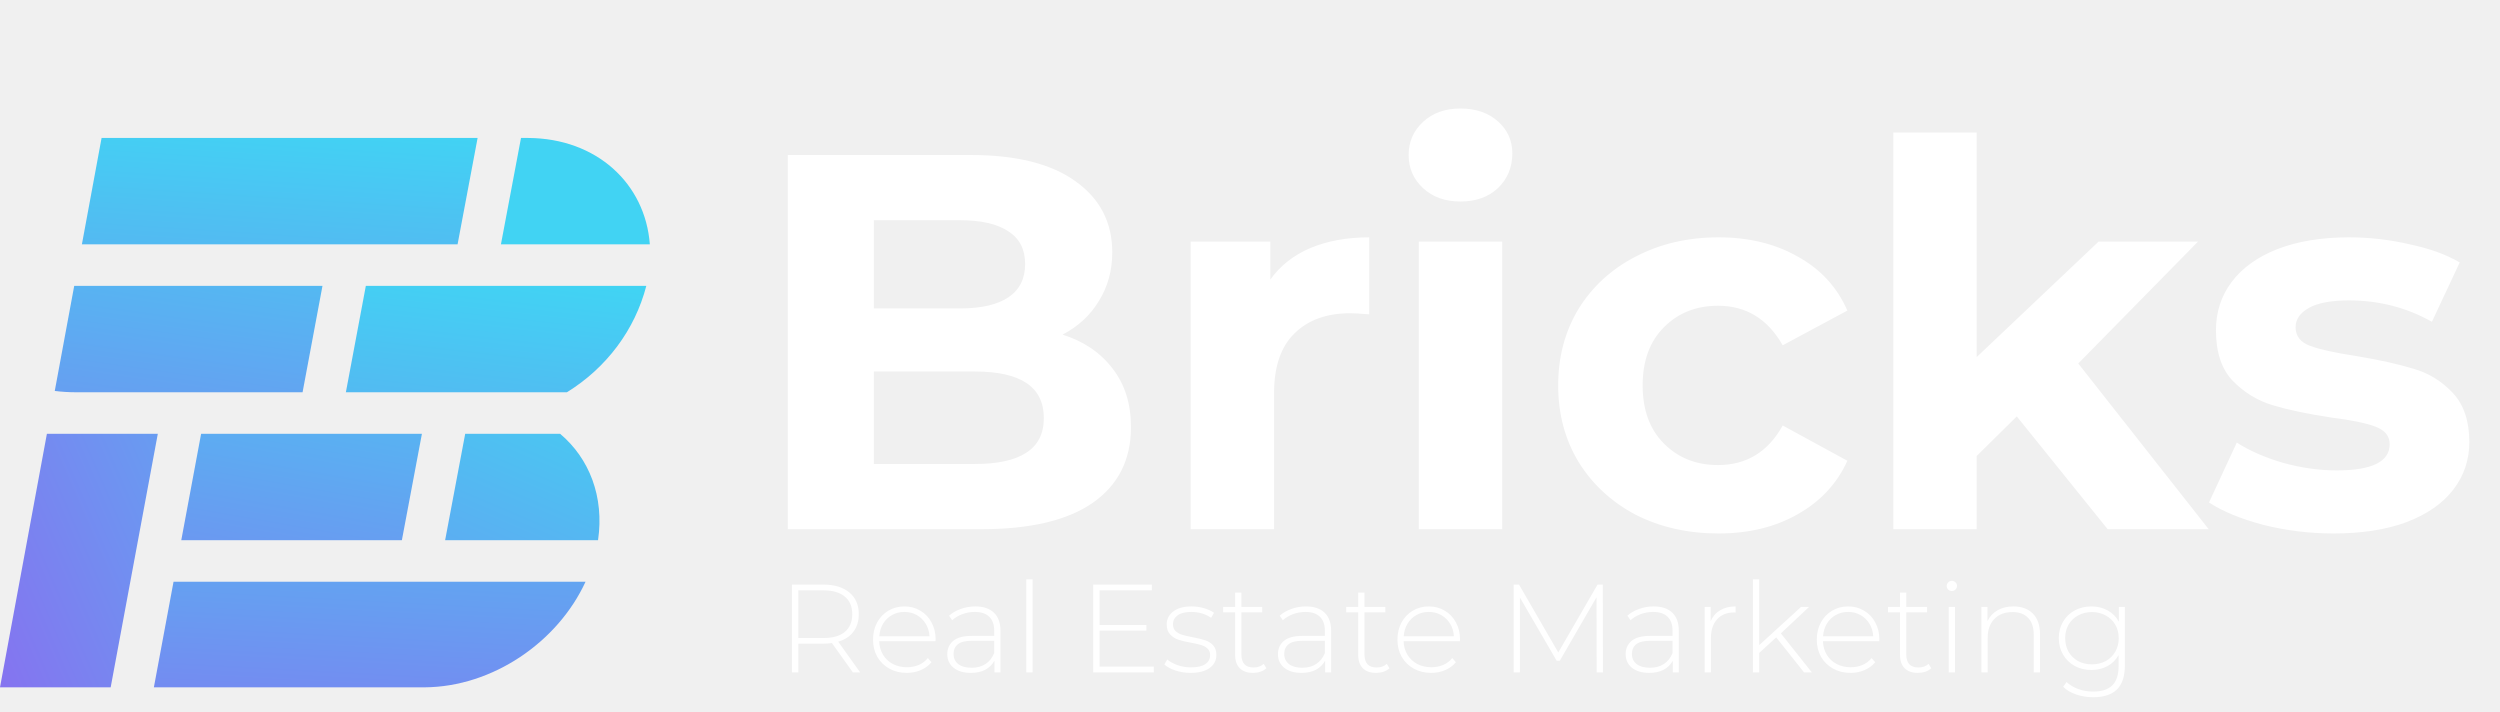
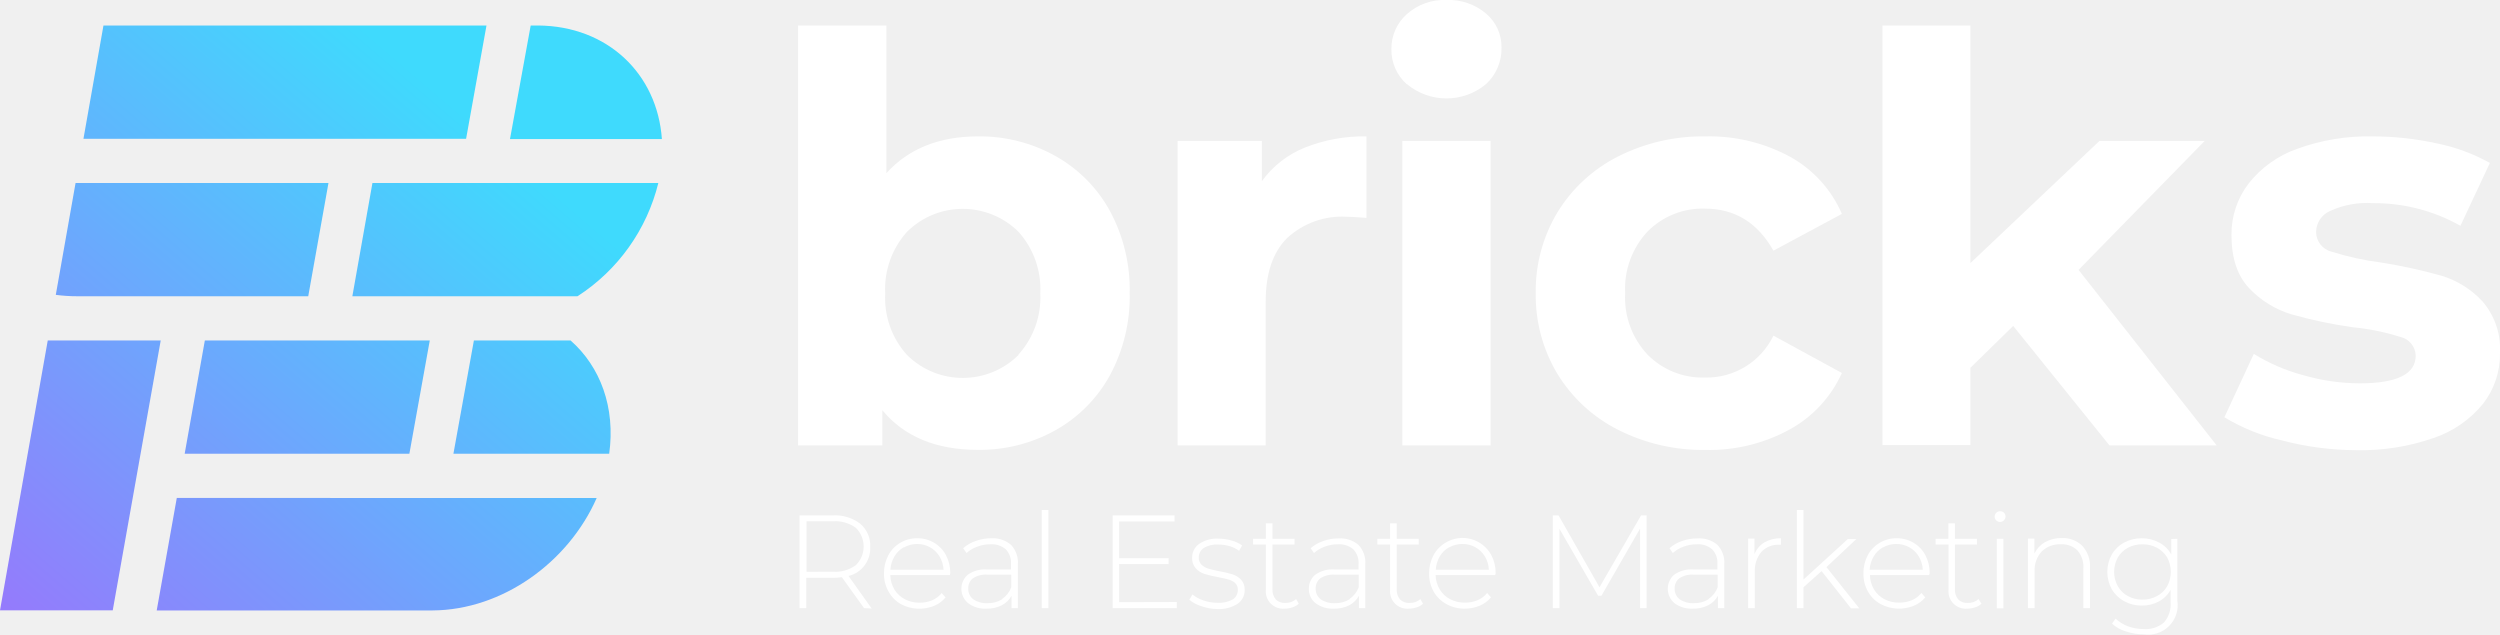
- <svg xmlns="http://www.w3.org/2000/svg" width="137" height="39" viewBox="0 0 137 39" fill="none">
-   <path d="M58.228 18.337C59.4 18.708 60.317 19.333 60.981 20.212C61.645 21.071 61.977 22.136 61.977 23.405C61.977 25.202 61.274 26.588 59.868 27.565C58.482 28.521 56.451 29 53.775 29H43.171V8.494H53.189C55.689 8.494 57.603 8.973 58.931 9.93C60.278 10.887 60.952 12.185 60.952 13.826C60.952 14.822 60.708 15.71 60.22 16.492C59.751 17.273 59.087 17.888 58.228 18.337ZM47.887 12.068V16.902H52.603C53.775 16.902 54.664 16.697 55.269 16.287C55.874 15.877 56.177 15.271 56.177 14.47C56.177 13.67 55.874 13.074 55.269 12.684C54.664 12.273 53.775 12.068 52.603 12.068H47.887ZM53.424 25.426C54.673 25.426 55.611 25.221 56.236 24.811C56.88 24.401 57.202 23.766 57.202 22.907C57.202 21.208 55.943 20.358 53.424 20.358H47.887V25.426H53.424ZM69.613 15.32C70.159 14.558 70.892 13.982 71.81 13.592C72.747 13.201 73.821 13.006 75.032 13.006V17.224C74.524 17.185 74.182 17.165 74.007 17.165C72.698 17.165 71.673 17.536 70.931 18.279C70.189 19.001 69.818 20.095 69.818 21.559V29H65.248V13.24H69.613V15.32ZM77.749 13.24H82.319V29H77.749V13.24ZM80.034 11.043C79.194 11.043 78.511 10.799 77.984 10.311C77.456 9.822 77.193 9.217 77.193 8.494C77.193 7.772 77.456 7.167 77.984 6.678C78.511 6.19 79.194 5.946 80.034 5.946C80.874 5.946 81.557 6.18 82.085 6.649C82.612 7.118 82.876 7.704 82.876 8.407C82.876 9.168 82.612 9.803 82.085 10.311C81.557 10.799 80.874 11.043 80.034 11.043ZM94.177 29.234C92.497 29.234 90.984 28.893 89.636 28.209C88.308 27.506 87.263 26.539 86.501 25.309C85.759 24.079 85.388 22.682 85.388 21.12C85.388 19.558 85.759 18.161 86.501 16.931C87.263 15.701 88.308 14.744 89.636 14.06C90.984 13.357 92.497 13.006 94.177 13.006C95.836 13.006 97.282 13.357 98.512 14.06C99.762 14.744 100.67 15.73 101.236 17.019L97.692 18.923C96.871 17.478 95.69 16.755 94.147 16.755C92.956 16.755 91.97 17.146 91.189 17.927C90.407 18.708 90.017 19.773 90.017 21.12C90.017 22.468 90.407 23.532 91.189 24.313C91.97 25.094 92.956 25.485 94.147 25.485C95.71 25.485 96.891 24.762 97.692 23.317L101.236 25.25C100.67 26.5 99.762 27.477 98.512 28.18C97.282 28.883 95.836 29.234 94.177 29.234ZM110.52 22.819L108.323 24.987V29H103.753V7.264H108.323V19.567L115.002 13.24H120.45L113.889 19.919L121.036 29H115.5L110.52 22.819ZM127.879 29.234C126.57 29.234 125.291 29.078 124.041 28.766C122.791 28.434 121.795 28.023 121.053 27.535L122.576 24.254C123.279 24.704 124.129 25.075 125.125 25.368C126.121 25.641 127.097 25.778 128.054 25.778C129.988 25.778 130.954 25.299 130.954 24.342C130.954 23.893 130.691 23.571 130.163 23.376C129.636 23.18 128.826 23.014 127.732 22.878C126.443 22.682 125.379 22.458 124.539 22.204C123.699 21.95 122.967 21.501 122.342 20.856C121.737 20.212 121.434 19.294 121.434 18.103C121.434 17.107 121.717 16.228 122.283 15.466C122.869 14.685 123.709 14.08 124.803 13.65C125.916 13.22 127.224 13.006 128.728 13.006C129.841 13.006 130.945 13.133 132.038 13.386C133.151 13.621 134.069 13.953 134.792 14.383L133.269 17.634C131.882 16.853 130.368 16.462 128.728 16.462C127.752 16.462 127.019 16.599 126.531 16.872C126.043 17.146 125.799 17.497 125.799 17.927C125.799 18.415 126.062 18.757 126.59 18.952C127.117 19.148 127.957 19.333 129.109 19.509C130.398 19.724 131.452 19.958 132.273 20.212C133.093 20.446 133.806 20.886 134.411 21.53C135.016 22.175 135.319 23.073 135.319 24.225C135.319 25.202 135.026 26.071 134.44 26.832C133.854 27.594 132.995 28.189 131.862 28.619C130.749 29.029 129.421 29.234 127.879 29.234Z" fill="white" />
-   <path d="M46.738 36.847L45.59 35.239C45.421 35.262 45.265 35.273 45.123 35.273H43.749V36.847H43.398V32.036H45.123C45.728 32.036 46.202 32.181 46.546 32.469C46.889 32.753 47.061 33.15 47.061 33.658C47.061 34.038 46.963 34.359 46.766 34.62C46.573 34.877 46.296 35.058 45.934 35.163L47.137 36.847H46.738ZM45.123 34.964C45.636 34.964 46.028 34.852 46.298 34.627C46.569 34.398 46.704 34.075 46.704 33.658C46.704 33.241 46.569 32.92 46.298 32.696C46.028 32.467 45.636 32.352 45.123 32.352H43.749V34.964H45.123ZM51.265 35.136H48.179C48.189 35.415 48.26 35.665 48.392 35.885C48.525 36.1 48.704 36.267 48.928 36.386C49.158 36.505 49.414 36.565 49.698 36.565C49.932 36.565 50.147 36.524 50.344 36.441C50.546 36.354 50.713 36.228 50.846 36.063L51.045 36.29C50.889 36.478 50.692 36.622 50.454 36.723C50.221 36.824 49.966 36.874 49.691 36.874C49.334 36.874 49.016 36.796 48.736 36.641C48.457 36.485 48.237 36.27 48.076 35.995C47.921 35.72 47.843 35.406 47.843 35.053C47.843 34.705 47.916 34.393 48.063 34.118C48.214 33.839 48.42 33.621 48.681 33.466C48.942 33.31 49.236 33.232 49.561 33.232C49.886 33.232 50.177 33.31 50.434 33.466C50.695 33.617 50.899 33.83 51.045 34.105C51.196 34.38 51.272 34.691 51.272 35.039L51.265 35.136ZM49.561 33.534C49.309 33.534 49.082 33.592 48.88 33.706C48.679 33.816 48.516 33.974 48.392 34.18C48.273 34.382 48.205 34.611 48.186 34.868H50.935C50.922 34.611 50.853 34.382 50.729 34.18C50.605 33.979 50.443 33.821 50.241 33.706C50.04 33.592 49.813 33.534 49.561 33.534ZM53.444 33.232C53.888 33.232 54.23 33.346 54.468 33.576C54.706 33.8 54.825 34.132 54.825 34.572V36.847H54.495V36.208C54.381 36.418 54.214 36.583 53.994 36.703C53.774 36.817 53.51 36.874 53.203 36.874C52.805 36.874 52.489 36.78 52.255 36.593C52.026 36.405 51.911 36.157 51.911 35.85C51.911 35.553 52.017 35.312 52.227 35.129C52.443 34.941 52.784 34.847 53.252 34.847H54.482V34.558C54.482 34.224 54.39 33.97 54.207 33.795C54.028 33.621 53.765 33.534 53.416 33.534C53.178 33.534 52.949 33.576 52.729 33.658C52.514 33.74 52.331 33.85 52.179 33.988L52.008 33.74C52.186 33.58 52.402 33.456 52.654 33.369C52.906 33.278 53.169 33.232 53.444 33.232ZM53.252 36.593C53.549 36.593 53.801 36.524 54.007 36.386C54.218 36.249 54.376 36.05 54.482 35.788V35.115H53.258C52.906 35.115 52.649 35.179 52.489 35.307C52.333 35.436 52.255 35.612 52.255 35.837C52.255 36.07 52.342 36.256 52.516 36.393C52.69 36.526 52.935 36.593 53.252 36.593ZM56.241 31.747H56.585V36.847H56.241V31.747ZM63.227 36.531V36.847H59.908V32.036H63.124V32.352H60.258V34.249H62.822V34.558H60.258V36.531H63.227ZM65.242 36.874C64.953 36.874 64.678 36.831 64.417 36.744C64.156 36.657 63.952 36.547 63.806 36.414L63.964 36.139C64.11 36.263 64.298 36.366 64.527 36.448C64.761 36.531 65.004 36.572 65.256 36.572C65.618 36.572 65.883 36.512 66.053 36.393C66.227 36.274 66.314 36.109 66.314 35.898C66.314 35.747 66.266 35.628 66.17 35.541C66.078 35.454 65.963 35.39 65.826 35.349C65.689 35.307 65.499 35.264 65.256 35.218C64.972 35.168 64.743 35.113 64.568 35.053C64.394 34.994 64.245 34.897 64.122 34.764C63.998 34.632 63.936 34.448 63.936 34.215C63.936 33.931 64.053 33.697 64.287 33.514C64.525 33.326 64.862 33.232 65.297 33.232C65.526 33.232 65.753 33.264 65.977 33.328C66.202 33.392 66.385 33.477 66.527 33.582L66.369 33.857C66.222 33.752 66.055 33.672 65.867 33.617C65.68 33.562 65.487 33.534 65.29 33.534C64.956 33.534 64.704 33.596 64.534 33.72C64.365 33.844 64.28 34.006 64.28 34.208C64.28 34.368 64.328 34.494 64.424 34.586C64.52 34.673 64.637 34.739 64.775 34.785C64.917 34.826 65.114 34.872 65.366 34.922C65.645 34.973 65.87 35.028 66.039 35.087C66.213 35.142 66.36 35.234 66.479 35.362C66.598 35.491 66.658 35.667 66.658 35.892C66.658 36.189 66.534 36.428 66.287 36.606C66.039 36.785 65.691 36.874 65.242 36.874ZM69.397 36.62C69.309 36.703 69.2 36.767 69.067 36.812C68.938 36.854 68.803 36.874 68.661 36.874C68.35 36.874 68.109 36.789 67.94 36.62C67.77 36.446 67.685 36.205 67.685 35.898V33.555H67.026V33.259H67.685V32.476H68.029V33.259H69.17V33.555H68.029V35.864C68.029 36.098 68.084 36.276 68.194 36.4C68.308 36.519 68.476 36.579 68.696 36.579C68.92 36.579 69.106 36.512 69.252 36.38L69.397 36.62ZM71.564 33.232C72.009 33.232 72.35 33.346 72.588 33.576C72.827 33.8 72.946 34.132 72.946 34.572V36.847H72.616V36.208C72.501 36.418 72.334 36.583 72.114 36.703C71.894 36.817 71.631 36.874 71.324 36.874C70.925 36.874 70.609 36.78 70.375 36.593C70.146 36.405 70.032 36.157 70.032 35.85C70.032 35.553 70.137 35.312 70.348 35.129C70.563 34.941 70.905 34.847 71.372 34.847H72.602V34.558C72.602 34.224 72.51 33.97 72.327 33.795C72.148 33.621 71.885 33.534 71.537 33.534C71.299 33.534 71.07 33.576 70.85 33.658C70.634 33.74 70.451 33.85 70.3 33.988L70.128 33.74C70.307 33.58 70.522 33.456 70.774 33.369C71.026 33.278 71.289 33.232 71.564 33.232ZM71.372 36.593C71.67 36.593 71.922 36.524 72.128 36.386C72.339 36.249 72.497 36.05 72.602 35.788V35.115H71.379C71.026 35.115 70.769 35.179 70.609 35.307C70.453 35.436 70.375 35.612 70.375 35.837C70.375 36.07 70.463 36.256 70.637 36.393C70.811 36.526 71.056 36.593 71.372 36.593ZM76.141 36.62C76.054 36.703 75.944 36.767 75.811 36.812C75.683 36.854 75.548 36.874 75.406 36.874C75.094 36.874 74.854 36.789 74.684 36.62C74.515 36.446 74.43 36.205 74.43 35.898V33.555H73.77V33.259H74.43V32.476H74.774V33.259H75.915V33.555H74.774V35.864C74.774 36.098 74.829 36.276 74.939 36.4C75.053 36.519 75.221 36.579 75.44 36.579C75.665 36.579 75.85 36.512 75.997 36.38L76.141 36.62ZM80.003 35.136H76.917C76.926 35.415 76.997 35.665 77.13 35.885C77.263 36.1 77.442 36.267 77.666 36.386C77.895 36.505 78.152 36.565 78.436 36.565C78.67 36.565 78.885 36.524 79.082 36.441C79.284 36.354 79.451 36.228 79.584 36.063L79.783 36.29C79.627 36.478 79.43 36.622 79.192 36.723C78.958 36.824 78.704 36.874 78.429 36.874C78.072 36.874 77.753 36.796 77.474 36.641C77.194 36.485 76.974 36.27 76.814 35.995C76.658 35.72 76.58 35.406 76.58 35.053C76.58 34.705 76.654 34.393 76.8 34.118C76.951 33.839 77.158 33.621 77.419 33.466C77.68 33.31 77.973 33.232 78.299 33.232C78.624 33.232 78.915 33.31 79.171 33.466C79.432 33.617 79.636 33.83 79.783 34.105C79.934 34.38 80.01 34.691 80.01 35.039L80.003 35.136ZM78.299 33.534C78.046 33.534 77.82 33.592 77.618 33.706C77.416 33.816 77.254 33.974 77.13 34.18C77.011 34.382 76.942 34.611 76.924 34.868H79.673C79.659 34.611 79.591 34.382 79.467 34.18C79.343 33.979 79.18 33.821 78.979 33.706C78.777 33.592 78.55 33.534 78.299 33.534ZM87.497 36.847L87.49 32.73L85.477 36.208H85.305L83.291 32.744V36.847H82.948V32.036H83.243L85.394 35.754L87.545 32.036H87.834L87.841 36.847H87.497ZM90.618 33.232C91.062 33.232 91.403 33.346 91.642 33.576C91.88 33.8 91.999 34.132 91.999 34.572V36.847H91.669V36.208C91.555 36.418 91.387 36.583 91.167 36.703C90.948 36.817 90.684 36.874 90.377 36.874C89.978 36.874 89.662 36.78 89.429 36.593C89.2 36.405 89.085 36.157 89.085 35.85C89.085 35.553 89.191 35.312 89.401 35.129C89.617 34.941 89.958 34.847 90.425 34.847H91.655V34.558C91.655 34.224 91.564 33.97 91.38 33.795C91.202 33.621 90.938 33.534 90.59 33.534C90.352 33.534 90.123 33.576 89.903 33.658C89.688 33.74 89.504 33.85 89.353 33.988L89.181 33.74C89.36 33.58 89.575 33.456 89.827 33.369C90.079 33.278 90.343 33.232 90.618 33.232ZM90.425 36.593C90.723 36.593 90.975 36.524 91.181 36.386C91.392 36.249 91.55 36.05 91.655 35.788V35.115H90.432C90.079 35.115 89.823 35.179 89.662 35.307C89.507 35.436 89.429 35.612 89.429 35.837C89.429 36.07 89.516 36.256 89.69 36.393C89.864 36.526 90.109 36.593 90.425 36.593ZM93.745 34.043C93.855 33.782 94.026 33.582 94.26 33.445C94.494 33.303 94.778 33.232 95.112 33.232V33.569L95.03 33.562C94.631 33.562 94.32 33.688 94.095 33.94C93.871 34.187 93.758 34.533 93.758 34.977V36.847H93.415V33.259H93.745V34.043ZM97.337 34.929L96.403 35.782V36.847H96.059V31.747H96.403V35.355L98.698 33.259H99.138L97.591 34.709L99.289 36.847H98.863L97.337 34.929ZM102.982 35.136H99.897C99.906 35.415 99.977 35.665 100.11 35.885C100.242 36.1 100.421 36.267 100.646 36.386C100.875 36.505 101.131 36.565 101.415 36.565C101.649 36.565 101.864 36.524 102.061 36.441C102.263 36.354 102.43 36.228 102.563 36.063L102.762 36.29C102.607 36.478 102.41 36.622 102.171 36.723C101.938 36.824 101.683 36.874 101.408 36.874C101.051 36.874 100.733 36.796 100.453 36.641C100.174 36.485 99.954 36.27 99.793 35.995C99.638 35.72 99.56 35.406 99.56 35.053C99.56 34.705 99.633 34.393 99.78 34.118C99.931 33.839 100.137 33.621 100.398 33.466C100.659 33.31 100.953 33.232 101.278 33.232C101.603 33.232 101.894 33.31 102.151 33.466C102.412 33.617 102.616 33.83 102.762 34.105C102.914 34.38 102.989 34.691 102.989 35.039L102.982 35.136ZM101.278 33.534C101.026 33.534 100.799 33.592 100.598 33.706C100.396 33.816 100.233 33.974 100.11 34.18C99.99 34.382 99.922 34.611 99.903 34.868H102.652C102.639 34.611 102.57 34.382 102.446 34.18C102.323 33.979 102.16 33.821 101.958 33.706C101.757 33.592 101.53 33.534 101.278 33.534ZM105.832 36.62C105.745 36.703 105.635 36.767 105.502 36.812C105.374 36.854 105.239 36.874 105.097 36.874C104.785 36.874 104.545 36.789 104.375 36.62C104.206 36.446 104.121 36.205 104.121 35.898V33.555H103.461V33.259H104.121V32.476H104.464V33.259H105.605V33.555H104.464V35.864C104.464 36.098 104.519 36.276 104.629 36.4C104.744 36.519 104.911 36.579 105.131 36.579C105.356 36.579 105.541 36.512 105.688 36.38L105.832 36.62ZM106.79 33.259H107.134V36.847H106.79V33.259ZM106.962 32.387C106.884 32.387 106.818 32.361 106.763 32.311C106.708 32.256 106.68 32.19 106.68 32.112C106.68 32.034 106.708 31.967 106.763 31.913C106.818 31.858 106.884 31.83 106.962 31.83C107.04 31.83 107.106 31.858 107.161 31.913C107.216 31.963 107.244 32.027 107.244 32.105C107.244 32.183 107.216 32.249 107.161 32.304C107.106 32.359 107.04 32.387 106.962 32.387ZM110.335 33.232C110.784 33.232 111.139 33.362 111.4 33.624C111.661 33.885 111.792 34.261 111.792 34.751V36.847H111.448V34.778C111.448 34.375 111.345 34.068 111.139 33.857C110.937 33.647 110.653 33.541 110.287 33.541C109.865 33.541 109.533 33.667 109.29 33.919C109.047 34.171 108.926 34.51 108.926 34.936V36.847H108.582V33.259H108.912V34.036C109.036 33.784 109.219 33.587 109.462 33.445C109.709 33.303 110 33.232 110.335 33.232ZM116.443 33.259V36.462C116.443 37.058 116.299 37.497 116.01 37.781C115.721 38.066 115.286 38.208 114.704 38.208C114.374 38.208 114.063 38.157 113.77 38.056C113.476 37.956 113.241 37.816 113.062 37.637L113.247 37.376C113.426 37.541 113.641 37.669 113.893 37.761C114.145 37.852 114.413 37.898 114.697 37.898C115.174 37.898 115.527 37.784 115.756 37.555C115.985 37.33 116.099 36.98 116.099 36.503V35.898C115.953 36.16 115.749 36.361 115.488 36.503C115.227 36.645 114.933 36.716 114.608 36.716C114.274 36.716 113.969 36.643 113.694 36.496C113.424 36.345 113.211 36.137 113.055 35.871C112.899 35.605 112.821 35.305 112.821 34.971C112.821 34.636 112.899 34.336 113.055 34.07C113.211 33.805 113.424 33.599 113.694 33.452C113.969 33.305 114.274 33.232 114.608 33.232C114.938 33.232 115.236 33.305 115.502 33.452C115.767 33.599 115.971 33.805 116.113 34.07V33.259H116.443ZM114.636 36.407C114.915 36.407 115.167 36.347 115.392 36.228C115.616 36.105 115.79 35.935 115.914 35.72C116.042 35.5 116.106 35.25 116.106 34.971C116.106 34.691 116.042 34.444 115.914 34.228C115.79 34.013 115.616 33.846 115.392 33.727C115.167 33.603 114.915 33.541 114.636 33.541C114.356 33.541 114.104 33.603 113.88 33.727C113.66 33.846 113.486 34.013 113.357 34.228C113.234 34.444 113.172 34.691 113.172 34.971C113.172 35.25 113.234 35.5 113.357 35.72C113.486 35.935 113.66 36.105 113.88 36.228C114.104 36.347 114.356 36.407 114.636 36.407Z" fill="white" />
-   <path d="M3.001 21.424C3.386 21.472 3.774 21.496 4.162 21.496H16.581L17.672 15.665H4.067L3.001 21.424Z" fill="url(#paint0_linear_674_2334)" />
-   <path d="M4.488 13.39H25.075L26.173 7.559H5.567L4.488 13.39Z" fill="url(#paint1_linear_674_2334)" />
-   <path d="M28.946 7.56H28.551L27.451 13.391H35.611C35.361 10.057 32.694 7.583 28.946 7.56Z" fill="url(#paint2_linear_674_2334)" />
-   <path d="M9.934 29.603H22.023L23.121 23.772H11.021L9.934 29.603Z" fill="url(#paint3_linear_674_2334)" />
-   <path d="M2.57 23.772L0 37.665H6.065L8.648 23.772H2.57Z" fill="url(#paint4_linear_674_2334)" />
-   <path d="M17.765 31.878H9.51L8.432 37.666H23.266C26.989 37.643 30.564 35.191 32.087 31.88H17.765L17.765 31.878Z" fill="url(#paint5_linear_674_2334)" />
-   <path d="M18.954 21.496H31.067C33.241 20.154 34.797 18.068 35.418 15.665H20.048L18.954 21.496Z" fill="url(#paint6_linear_674_2334)" />
-   <path d="M30.694 23.772H25.493L24.393 29.603H32.773C33.12 27.222 32.295 25.12 30.694 23.772Z" fill="url(#paint7_linear_674_2334)" />
+ <svg xmlns="http://www.w3.org/2000/svg" xmlns:xlink="http://www.w3.org/1999/xlink" viewBox="0 0 323.54 82.1">
  <defs>
-     <linearGradient id="paint0_linear_674_2334" x1="-7.855" y1="38.925" x2="-3.024" y2="4.7" gradientUnits="userSpaceOnUse">
-       <stop stop-color="#9261EF" />
-       <stop offset="1" stop-color="#41D3F3" />
+     <style>.cls-1{fill:url(#Degradado_sin_nombre_3);}.cls-2{fill:url(#Degradado_sin_nombre_3-2);}.cls-3{fill:url(#Degradado_sin_nombre_3-3);}.cls-4{fill:url(#Degradado_sin_nombre_3-4);}.cls-5{fill:url(#Degradado_sin_nombre_3-5);}.cls-6{fill:url(#Degradado_sin_nombre_3-6);}.cls-7{fill:url(#Degradado_sin_nombre_3-7);}.cls-8{fill:url(#Degradado_sin_nombre_3-8);}.cls-9{fill:#fff;}</style>
+     <linearGradient id="Degradado_sin_nombre_3" x1="-18.9" y1="82.16" x2="47.73" y2="4.23" gradientUnits="userSpaceOnUse">
+       <stop offset="0" stop-color="#a36afc" />
+       <stop offset="1" stop-color="#3fdafd" />
    </linearGradient>
-     <linearGradient id="paint1_linear_674_2334" x1="-9.151" y1="37.867" x2="-7.042" y2="5.213" gradientUnits="userSpaceOnUse">
-       <stop stop-color="#9261EF" />
-       <stop offset="1" stop-color="#41D3F3" />
-     </linearGradient>
-     <linearGradient id="paint2_linear_674_2334" x1="0.526" y1="45.786" x2="17.008" y2="9.671" gradientUnits="userSpaceOnUse">
-       <stop stop-color="#9261EF" />
-       <stop offset="1" stop-color="#41D3F3" />
-     </linearGradient>
-     <linearGradient id="paint3_linear_674_2334" x1="-0.088" y1="45.283" x2="5.986" y2="10.509" gradientUnits="userSpaceOnUse">
-       <stop stop-color="#9261EF" />
-       <stop offset="1" stop-color="#41D3F3" />
-     </linearGradient>
-     <linearGradient id="paint4_linear_674_2334" x1="-5.059" y1="41.208" x2="29.57" y2="26.194" gradientUnits="userSpaceOnUse">
-       <stop stop-color="#9261EF" />
-       <stop offset="1" stop-color="#41D3F3" />
-     </linearGradient>
-     <linearGradient id="paint5_linear_674_2334" x1="5.214" y1="49.628" x2="6.947" y2="17.237" gradientUnits="userSpaceOnUse">
-       <stop stop-color="#9261EF" />
-       <stop offset="1" stop-color="#41D3F3" />
-     </linearGradient>
-     <linearGradient id="paint6_linear_674_2334" x1="1.108" y1="46.255" x2="4.882" y2="12.577" gradientUnits="userSpaceOnUse">
-       <stop stop-color="#9261EF" />
-       <stop offset="1" stop-color="#41D3F3" />
-     </linearGradient>
-     <linearGradient id="paint7_linear_674_2334" x1="7.191" y1="51.242" x2="22.578" y2="15.015" gradientUnits="userSpaceOnUse">
-       <stop stop-color="#9261EF" />
-       <stop offset="1" stop-color="#41D3F3" />
-     </linearGradient>
+     <linearGradient id="Degradado_sin_nombre_3-2" x1="-22.03" y1="79.49" x2="44.61" y2="1.56" xlink:href="#Degradado_sin_nombre_3" />
+     <linearGradient id="Degradado_sin_nombre_3-3" x1="1.26" y1="99.41" x2="67.9" y2="21.48" xlink:href="#Degradado_sin_nombre_3" />
+     <linearGradient id="Degradado_sin_nombre_3-4" x1="-0.23" y1="98.14" x2="66.41" y2="20.2" xlink:href="#Degradado_sin_nombre_3" />
+     <linearGradient id="Degradado_sin_nombre_3-5" x1="-12.18" y1="87.92" x2="54.46" y2="9.98" xlink:href="#Degradado_sin_nombre_3" />
+     <linearGradient id="Degradado_sin_nombre_3-6" x1="12.55" y1="109.06" x2="79.19" y2="31.13" xlink:href="#Degradado_sin_nombre_3" />
+     <linearGradient id="Degradado_sin_nombre_3-7" x1="2.65" y1="100.59" x2="69.29" y2="22.66" xlink:href="#Degradado_sin_nombre_3" />
+     <linearGradient id="Degradado_sin_nombre_3-8" x1="17.3" y1="113.12" x2="83.94" y2="35.19" xlink:href="#Degradado_sin_nombre_3" />
  </defs>
+   <g id="Capa_2" data-name="Capa 2">
+     <g id="Capa_1-2" data-name="Capa 1">
+       <path class="cls-1" d="M7.22,38.16a21.32,21.32,0,0,0,2.79.18H39.89l2.62-14.66H9.78Z" />
+       <polygon class="cls-2" points="10.8 17.96 31.16 17.96 31.99 17.96 60.32 17.96 62.96 3.3 34.6 3.3 33.78 3.3 13.39 3.3 10.8 17.96" />
+       <path class="cls-3" d="M69.63,3.3h-.95L66,18H85.66C85.07,9.58,78.65,3.36,69.63,3.3Z" />
+       <polygon class="cls-4" points="23.9 58.72 52.98 58.72 55.62 44.06 26.51 44.06 23.9 58.72" />
+       <polygon class="cls-5" points="6.18 44.06 0 78.99 14.59 78.99 20.8 44.06 6.18 44.06" />
+       <path class="cls-6" d="M42.74,64.44H22.88L20.28,79H56c9-.06,17.56-6.22,21.22-14.55H42.74Z" />
+       <path class="cls-7" d="M45.6,38.34H74.74A24.4,24.4,0,0,0,85.2,23.68h-37Z" />
+       <path class="cls-8" d="M73.84,44.06H61.33L58.68,58.72H78.84C79.67,52.73,77.69,47.45,73.84,44.06Z" />
+       <path class="cls-9" d="M136.57,20.18a18.12,18.12,0,0,1,7.06,7.1,21.43,21.43,0,0,1,2.57,10.66,21.42,21.42,0,0,1-2.57,10.65,18.12,18.12,0,0,1-7.06,7.1,20.06,20.06,0,0,1-10,2.53q-8.13,0-12.38-5.13v4.55H103.28V3.3h11.43V22.41q4.32-4.76,11.86-4.76A20.06,20.06,0,0,1,136.57,20.18Zm-4.76,25.7a11,11,0,0,0,2.82-7.94A11.07,11.07,0,0,0,131.81,30a10.25,10.25,0,0,0-14.43,0,11.07,11.07,0,0,0-2.82,8,11,11,0,0,0,2.82,7.94,10.25,10.25,0,0,0,14.43,0Z" />
+       <path class="cls-9" d="M168.84,19.11a20.64,20.64,0,0,1,8-1.46V28.2c-1.27-.1-2.12-.15-2.56-.15a10.47,10.47,0,0,0-7.69,2.74c-1.86,1.84-2.79,4.58-2.79,8.24V57.64H152.4V18.24h10.91v5.2A12.72,12.72,0,0,1,168.84,19.11Z" />
+       <path class="cls-9" d="M182.07,10.91a5.93,5.93,0,0,1-2-4.54,5.94,5.94,0,0,1,2-4.54A7.22,7.22,0,0,1,187.19,0a7.45,7.45,0,0,1,5.13,1.76,5.62,5.62,0,0,1,2,4.39,6.23,6.23,0,0,1-2,4.73,8,8,0,0,1-10.25,0Zm-.59,7.33h11.43v39.4H181.48Z" />
+       <path class="cls-9" d="M209.4,55.62a19.49,19.49,0,0,1-7.83-7.21,19.69,19.69,0,0,1-2.82-10.47,19.7,19.7,0,0,1,2.82-10.48,19.49,19.49,0,0,1,7.83-7.21,24.3,24.3,0,0,1,11.32-2.6,21.94,21.94,0,0,1,10.87,2.6,15.44,15.44,0,0,1,6.78,7.43l-8.86,4.76Q226.44,27,220.65,27a10,10,0,0,0-7.4,2.93,10.83,10.83,0,0,0-2.93,8,10.8,10.8,0,0,0,2.93,8,10,10,0,0,0,7.4,2.93,9.6,9.6,0,0,0,8.86-5.42l8.86,4.83a15.7,15.7,0,0,1-6.78,7.32,21.63,21.63,0,0,1-10.87,2.64A24.3,24.3,0,0,1,209.4,55.62Z" />
+       <path class="cls-9" d="M260.54,42.18,255,47.6v10H243.62V3.3H255V34.05l16.7-15.81h13.62L269,34.93l17.87,22.71H273Z" />
+       <path class="cls-9" d="M295.34,57a25,25,0,0,1-7.47-3l3.81-8.2a23.83,23.83,0,0,0,6.37,2.75,26.63,26.63,0,0,0,7.33,1.06q7.25,0,7.25-3.59a2.55,2.55,0,0,0-2-2.42,29.9,29.9,0,0,0-6.08-1.24,59.77,59.77,0,0,1-8-1.68,12.47,12.47,0,0,1-5.46-3.37c-1.54-1.61-2.3-3.91-2.3-6.89A10.73,10.73,0,0,1,291,23.76a13.84,13.84,0,0,1,6.29-4.5,27,27,0,0,1,9.78-1.61,39,39,0,0,1,8.31.91,23.67,23.67,0,0,1,6.85,2.53l-3.81,8.13a22.77,22.77,0,0,0-11.35-2.93,11.45,11.45,0,0,0-5.49,1A3,3,0,0,0,299.74,30a2.63,2.63,0,0,0,2,2.57,35.91,35.91,0,0,0,6.3,1.39,68.21,68.21,0,0,1,7.91,1.72A11.93,11.93,0,0,1,321.27,39a9.48,9.48,0,0,1,2.27,6.74,10.4,10.4,0,0,1-2.2,6.52,14,14,0,0,1-6.41,4.43,28.55,28.55,0,0,1-10,1.57A38.1,38.1,0,0,1,295.34,57Z" />
+       <path class="cls-9" d="M111.82,78.7l-2.87-4a8.41,8.41,0,0,1-1.17.08h-3.44V78.7h-.87v-12h4.31a5.34,5.34,0,0,1,3.55,1.08,3.66,3.66,0,0,1,1.29,3,3.68,3.68,0,0,1-2.81,3.76l3,4.21Zm-4-4.71a4.46,4.46,0,0,0,2.94-.85,3.39,3.39,0,0,0,0-4.83,4.52,4.52,0,0,0-2.94-.85h-3.44V74Z" />
+       <path class="cls-9" d="M122.93,74.42h-7.71a3.77,3.77,0,0,0,.53,1.87,3.41,3.41,0,0,0,1.35,1.26A4,4,0,0,0,119,78a4.15,4.15,0,0,0,1.63-.31,3.2,3.2,0,0,0,1.24-.94l.5.57a3.81,3.81,0,0,1-1.47,1.08,5.07,5.07,0,0,1-4.3-.21A4.16,4.16,0,0,1,115,76.57a4.59,4.59,0,0,1-.6-2.35,4.89,4.89,0,0,1,.56-2.35,4.14,4.14,0,0,1,1.54-1.62,4.21,4.21,0,0,1,2.2-.59,4.17,4.17,0,0,1,2.19.58,4.06,4.06,0,0,1,1.53,1.6,4.88,4.88,0,0,1,.56,2.34Zm-6-3.58A3.19,3.19,0,0,0,115.76,72a3.86,3.86,0,0,0-.53,1.73h6.88a3.69,3.69,0,0,0-.52-1.72,3.35,3.35,0,0,0-2.92-1.61A3.43,3.43,0,0,0,117,70.84Z" />
+       <path class="cls-9" d="M130.84,70.51a3.32,3.32,0,0,1,.89,2.5V78.7h-.82V77.1a3,3,0,0,1-1.26,1.23,4.15,4.15,0,0,1-2,.44,3.61,3.61,0,0,1-2.36-.71,2.42,2.42,0,0,1-.07-3.66,3.79,3.79,0,0,1,2.55-.7h3.07V73a2.54,2.54,0,0,0-.67-1.91,2.8,2.8,0,0,0-2-.65,4.71,4.71,0,0,0-1.71.31,4.28,4.28,0,0,0-1.38.82l-.43-.62A4.73,4.73,0,0,1,126.3,70a5.72,5.72,0,0,1,2-.34A3.61,3.61,0,0,1,130.84,70.51Zm-1.14,7a3.12,3.12,0,0,0,1.17-1.5V74.37h-3.05a3,3,0,0,0-1.92.48,1.59,1.59,0,0,0-.59,1.32,1.65,1.65,0,0,0,.65,1.39,3,3,0,0,0,1.84.5A3.41,3.41,0,0,0,129.7,77.55Z" />
+       <path class="cls-9" d="M134.82,66h.86V78.7h-.86Z" />
+       <path class="cls-9" d="M152.3,77.91v.79H144v-12h8v.79h-7.17v4.75h6.41V73h-6.41v4.93Z" />
+       <path class="cls-9" d="M155.45,78.44a4.39,4.39,0,0,1-1.53-.82l.4-.69a4.38,4.38,0,0,0,1.41.77,5.31,5.31,0,0,0,1.82.31,3.64,3.64,0,0,0,2-.44,1.42,1.42,0,0,0,.64-1.24,1.15,1.15,0,0,0-.35-.89A2.24,2.24,0,0,0,159,75c-.34-.1-.82-.21-1.42-.32a13.79,13.79,0,0,1-1.72-.41,2.63,2.63,0,0,1-1.12-.73,1.93,1.93,0,0,1-.46-1.37,2.14,2.14,0,0,1,.88-1.76,4,4,0,0,1,2.52-.7,6.18,6.18,0,0,1,1.7.24,4.06,4.06,0,0,1,1.37.64l-.39.69a4.15,4.15,0,0,0-1.25-.61,5.46,5.46,0,0,0-1.45-.2,3.22,3.22,0,0,0-1.89.46,1.45,1.45,0,0,0-.63,1.22,1.24,1.24,0,0,0,.36.94,2.3,2.3,0,0,0,.88.5c.35.11.84.22,1.47.35a12.18,12.18,0,0,1,1.69.4,2.6,2.6,0,0,1,1.09.7,1.85,1.85,0,0,1,.45,1.32,2.1,2.1,0,0,1-.93,1.79,4.45,4.45,0,0,1-2.61.67A6.4,6.4,0,0,1,155.45,78.44Z" />
+       <path class="cls-9" d="M168.08,78.13a2,2,0,0,1-.82.47,3.12,3.12,0,0,1-1,.17,2.24,2.24,0,0,1-2.44-2.44V70.47h-1.65v-.74h1.65v-2h.86v2h2.85v.74h-2.85v5.77a1.88,1.88,0,0,0,.42,1.33,1.6,1.6,0,0,0,1.25.46,2,2,0,0,0,1.39-.5Z" />
+       <path class="cls-9" d="M175.8,70.51a3.28,3.28,0,0,1,.89,2.5V78.7h-.82V77.1a3,3,0,0,1-1.25,1.23,4.19,4.19,0,0,1-2,.44,3.63,3.63,0,0,1-2.36-.71,2.26,2.26,0,0,1-.87-1.85,2.28,2.28,0,0,1,.8-1.81,3.79,3.79,0,0,1,2.55-.7h3.08V73a2.54,2.54,0,0,0-.68-1.91,2.8,2.8,0,0,0-2-.65,4.75,4.75,0,0,0-1.71.31,4.28,4.28,0,0,0-1.38.82l-.43-.62a4.78,4.78,0,0,1,1.62-.93,5.67,5.67,0,0,1,2-.34A3.59,3.59,0,0,1,175.8,70.51Zm-1.14,7a3.2,3.2,0,0,0,1.18-1.5V74.37h-3.06a3.08,3.08,0,0,0-1.92.48,1.62,1.62,0,0,0-.59,1.32,1.68,1.68,0,0,0,.65,1.39,3,3,0,0,0,1.84.5A3.41,3.41,0,0,0,174.66,77.55Z" />
+       <path class="cls-9" d="M184.16,78.13a2,2,0,0,1-.82.47,3.16,3.16,0,0,1-1,.17,2.24,2.24,0,0,1-2.44-2.44V70.47h-1.65v-.74h1.65v-2h.86v2h2.85v.74h-2.85v5.77a1.88,1.88,0,0,0,.42,1.33,1.6,1.6,0,0,0,1.25.46,2,2,0,0,0,1.39-.5Z" />
+       <path class="cls-9" d="M193.51,74.42h-7.72a3.78,3.78,0,0,0,.54,1.87,3.41,3.41,0,0,0,1.35,1.26,4,4,0,0,0,1.91.44,4.1,4.1,0,0,0,1.62-.31,3.16,3.16,0,0,0,1.25-.94l.5.57a3.81,3.81,0,0,1-1.47,1.08,4.87,4.87,0,0,1-1.92.38,4.77,4.77,0,0,1-2.38-.59,4.26,4.26,0,0,1-1.65-1.61,4.69,4.69,0,0,1-.59-2.35,4.89,4.89,0,0,1,.56-2.35,4.14,4.14,0,0,1,1.54-1.62A4.23,4.23,0,0,1,193,71.84a4.88,4.88,0,0,1,.56,2.34Zm-6-3.58A3.29,3.29,0,0,0,186.33,72a4,4,0,0,0-.52,1.73h6.87a3.57,3.57,0,0,0-.51-1.72,3.35,3.35,0,0,0-2.92-1.61A3.43,3.43,0,0,0,187.55,70.84Z" />
+       <path class="cls-9" d="M212.25,78.7l0-10.29-5,8.69h-.43l-5-8.66V78.7h-.86v-12h.74L207,76l5.38-9.3h.72l0,12Z" />
+       <path class="cls-9" d="M222.26,70.51a3.32,3.32,0,0,1,.89,2.5V78.7h-.82V77.1a3,3,0,0,1-1.26,1.23,4.18,4.18,0,0,1-2,.44,3.66,3.66,0,0,1-2.37-.71,2.44,2.44,0,0,1-.07-3.66,3.84,3.84,0,0,1,2.56-.7h3.07V73a2.51,2.51,0,0,0-.68-1.91,2.76,2.76,0,0,0-2-.65,4.67,4.67,0,0,0-1.71.31,4.08,4.08,0,0,0-1.38.82l-.43-.62a4.64,4.64,0,0,1,1.61-.93,5.72,5.72,0,0,1,2-.34A3.61,3.61,0,0,1,222.26,70.51Zm-1.14,7a3.12,3.12,0,0,0,1.17-1.5V74.37h-3.06a3,3,0,0,0-1.91.48,1.59,1.59,0,0,0-.59,1.32,1.65,1.65,0,0,0,.65,1.39,3,3,0,0,0,1.84.5A3.44,3.44,0,0,0,221.12,77.55Z" />
+       <path class="cls-9" d="M228.35,70.19a4.1,4.1,0,0,1,2.13-.53v.84h-.2a3,3,0,0,0-2.34.93A3.79,3.79,0,0,0,227.1,74V78.7h-.86v-9h.82v2A3.16,3.16,0,0,1,228.35,70.19Z" />
+       <path class="cls-9" d="M235.74,73.91,233.4,76V78.7h-.86V66h.86v9l5.74-5.24h1.1l-3.87,3.63,4.25,5.34h-1.07Z" />
+       <path class="cls-9" d="M249.66,74.42H242a3.77,3.77,0,0,0,.53,1.87,3.41,3.41,0,0,0,1.35,1.26,4,4,0,0,0,1.91.44,4.15,4.15,0,0,0,1.63-.31,3.13,3.13,0,0,0,1.24-.94l.5.57a3.81,3.81,0,0,1-1.47,1.08,5.07,5.07,0,0,1-4.3-.21,4.16,4.16,0,0,1-1.64-1.61,4.58,4.58,0,0,1-.59-2.35,4.88,4.88,0,0,1,.55-2.35,4.16,4.16,0,0,1,3.74-2.21,4.17,4.17,0,0,1,2.19.58,4.06,4.06,0,0,1,1.53,1.6,4.88,4.88,0,0,1,.56,2.34Zm-6-3.58A3.26,3.26,0,0,0,242.49,72a3.86,3.86,0,0,0-.53,1.73h6.88a3.69,3.69,0,0,0-.52-1.72,3.29,3.29,0,0,0-1.22-1.18,3.33,3.33,0,0,0-1.7-.43A3.43,3.43,0,0,0,243.7,70.84Z" />
+       <path class="cls-9" d="M256.43,78.13a2,2,0,0,1-.82.47,3.21,3.21,0,0,1-1,.17,2.24,2.24,0,0,1-2.44-2.44V70.47H250.5v-.74h1.65v-2H253v2h2.85v.74H253v5.77a1.88,1.88,0,0,0,.42,1.33,1.58,1.58,0,0,0,1.24.46,2,2,0,0,0,1.4-.5Z" />
+       <path class="cls-9" d="M258.35,67.35a.64.64,0,0,1-.21-.49.7.7,0,0,1,.71-.7.68.68,0,0,1,.7.68.72.72,0,0,1-.7.71A.69.69,0,0,1,258.35,67.35Zm.07,2.38h.85v9h-.85Z" />
+       <path class="cls-9" d="M269.48,70.64a3.82,3.82,0,0,1,1,2.82V78.7h-.86V73.53a3.16,3.16,0,0,0-.77-2.3,2.81,2.81,0,0,0-2.13-.79,3.31,3.31,0,0,0-2.5.94,3.54,3.54,0,0,0-.91,2.54V78.7h-.86v-9h.83v1.94a3.46,3.46,0,0,1,1.38-1.48,4.32,4.32,0,0,1,2.18-.53A3.6,3.6,0,0,1,269.48,70.64Z" />
+       <path class="cls-9" d="M281.78,69.73v8a3.81,3.81,0,0,1-4.35,4.36,7.16,7.16,0,0,1-2.33-.38,4.53,4.53,0,0,1-1.77-1l.46-.65a4.84,4.84,0,0,0,1.62,1,5.82,5.82,0,0,0,2,.35,3.64,3.64,0,0,0,2.64-.85,3.56,3.56,0,0,0,.86-2.64V76.33a3.71,3.71,0,0,1-1.53,1.51,4.45,4.45,0,0,1-2.2.53,4.58,4.58,0,0,1-2.27-.56,4.14,4.14,0,0,1-1.61-1.55,4.65,4.65,0,0,1,0-4.5,4.07,4.07,0,0,1,1.61-1.55,4.79,4.79,0,0,1,2.27-.55,4.64,4.64,0,0,1,2.24.55A3.81,3.81,0,0,1,281,71.76v-2Zm-2.63,7.41a3.29,3.29,0,0,0,1.32-1.27,3.92,3.92,0,0,0,0-3.72,3.4,3.4,0,0,0-1.32-1.26,3.94,3.94,0,0,0-1.89-.45,3.9,3.9,0,0,0-1.88.45,3.35,3.35,0,0,0-1.3,1.26,3.84,3.84,0,0,0,0,3.72,3.24,3.24,0,0,0,1.3,1.27,3.79,3.79,0,0,0,1.88.46A3.83,3.83,0,0,0,279.15,77.14Z" />
+     </g>
+   </g>
</svg>
